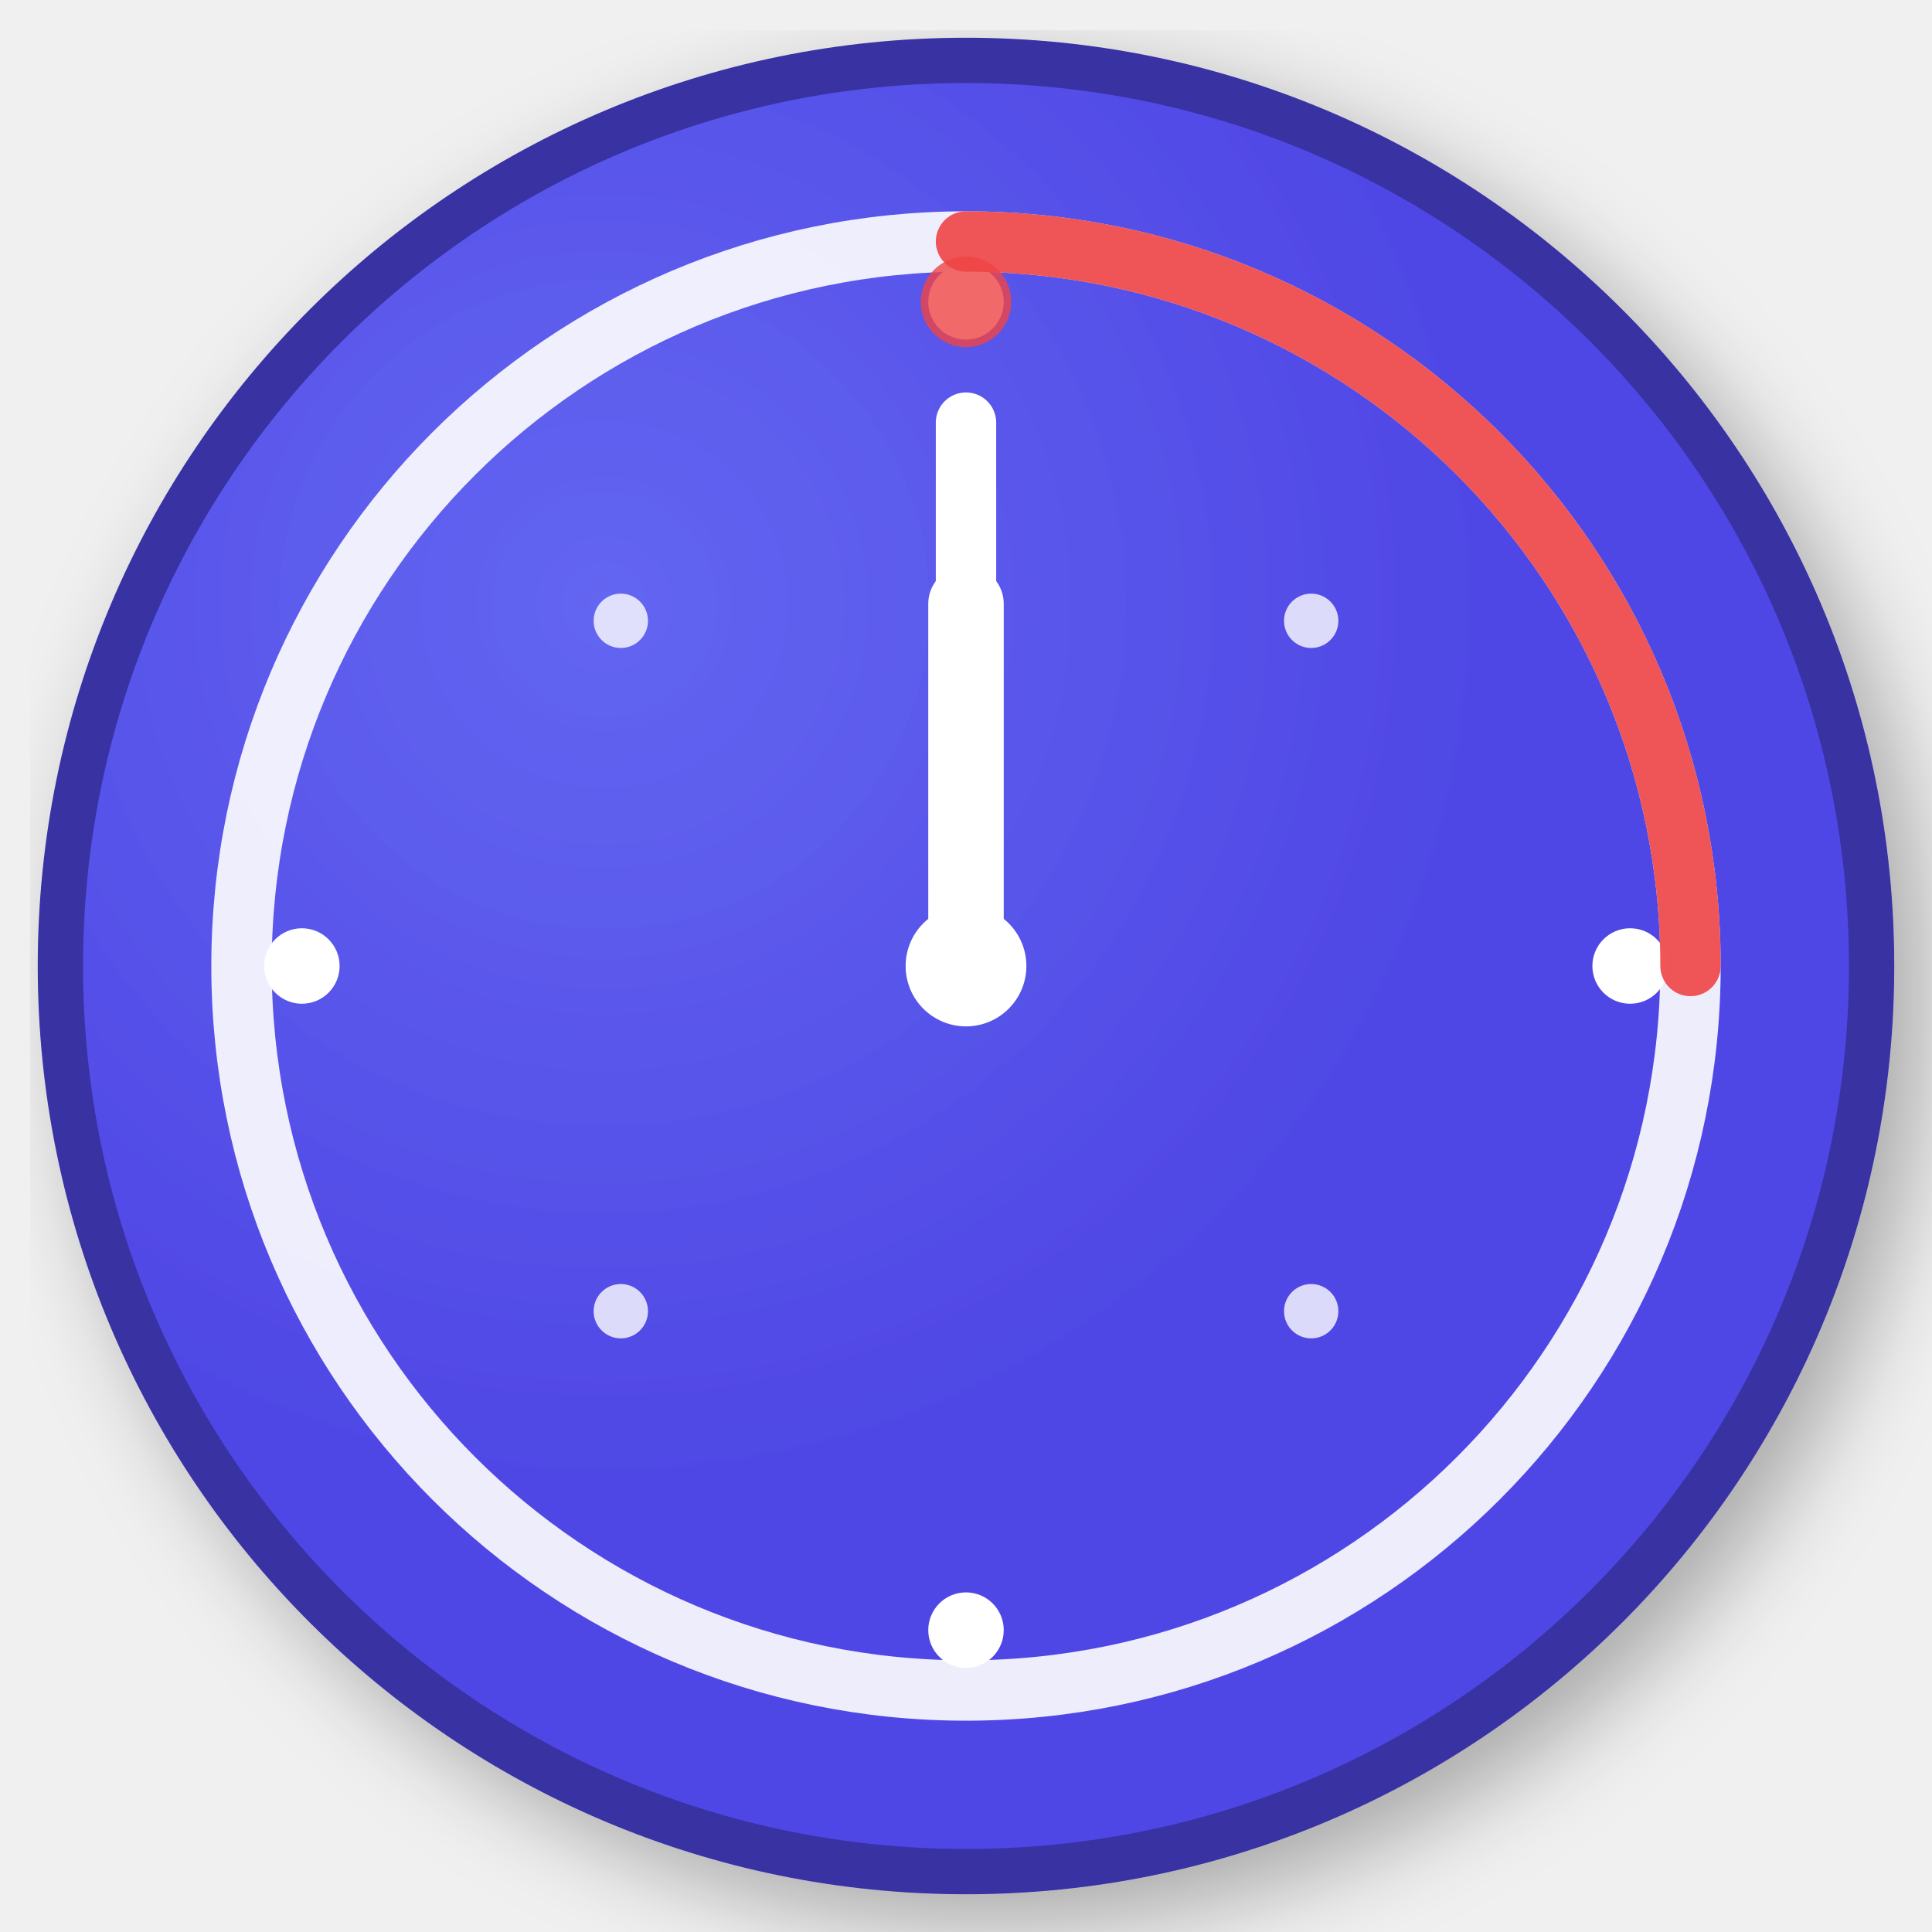
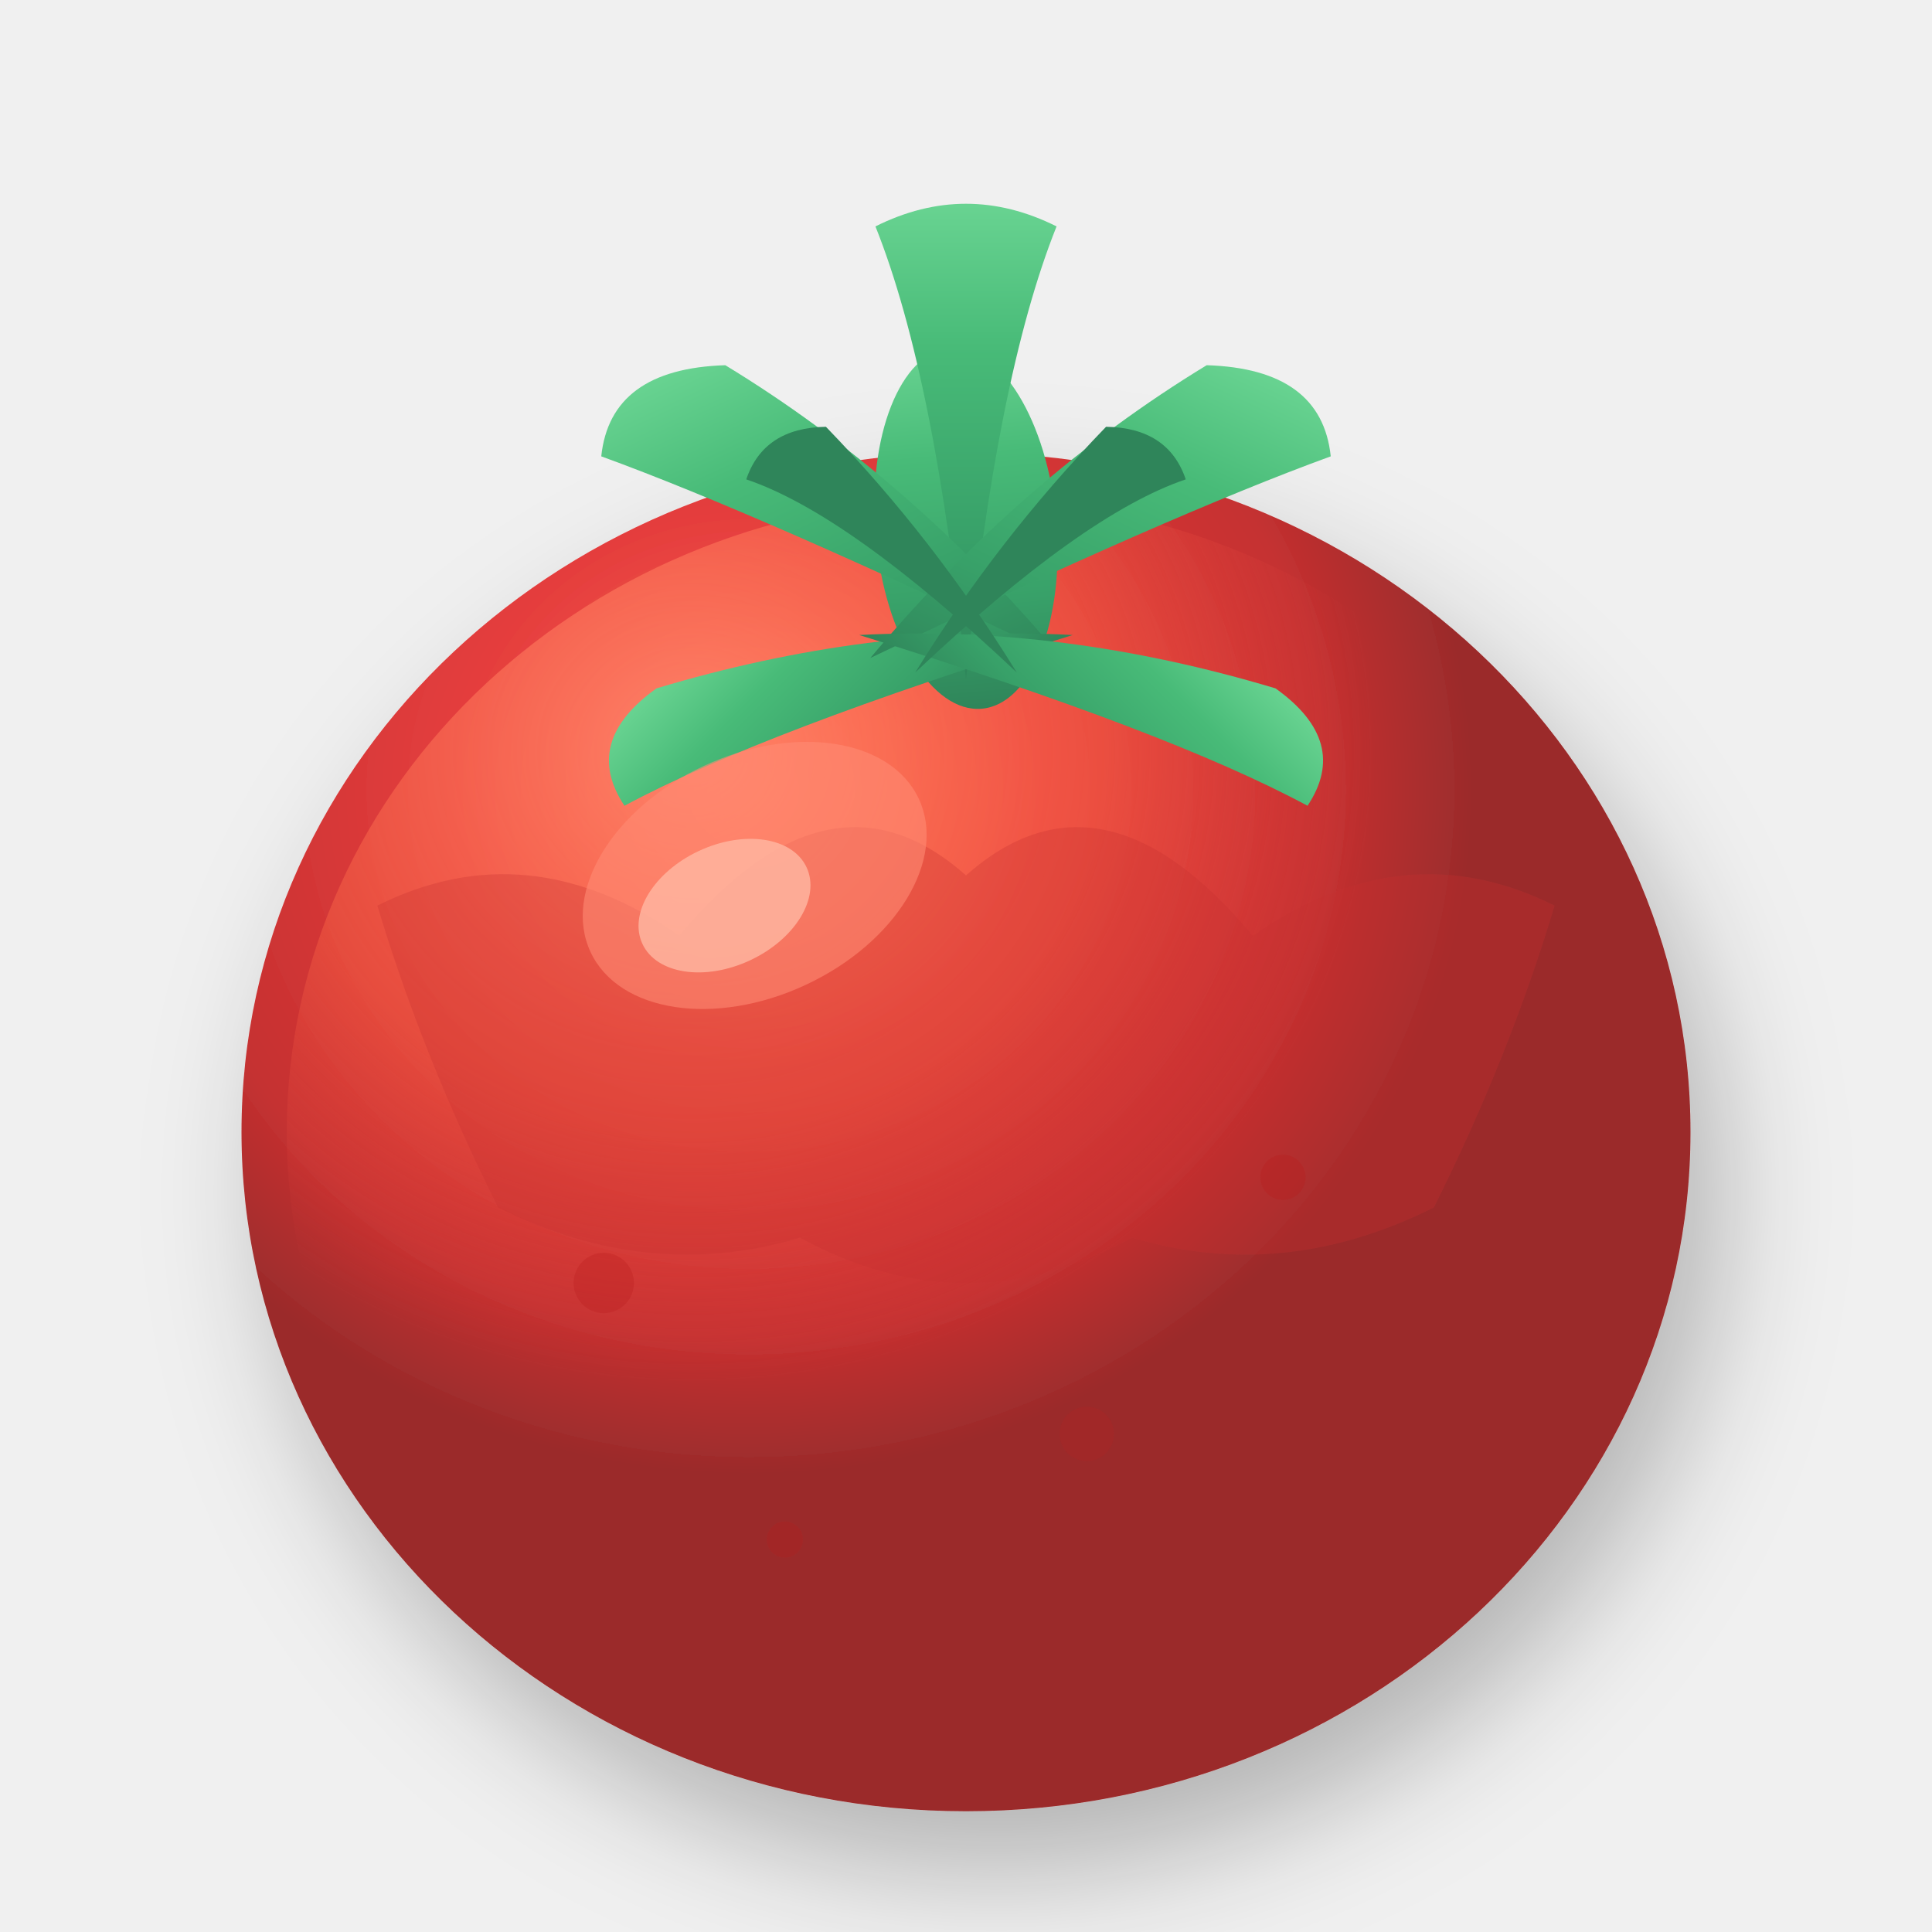
<svg xmlns="http://www.w3.org/2000/svg" viewBox="0 0 128 128">
  <defs>
-     <radialGradient id="bgGradient" cx="0.3" cy="0.3">
-       <stop offset="0%" stop-color="#6366F1" />
-       <stop offset="100%" stop-color="#4F46E5" />
+     <radialGradient id="tomatoGradient" cx="0.35" cy="0.25">
+       <stop offset="0%" stop-color="#FF6B47" />
+       <stop offset="40%" stop-color="#E53E3E" />
+       <stop offset="80%" stop-color="#C53030" />
+       <stop offset="100%" stop-color="#9B2C2C" />
    </radialGradient>
+     <radialGradient id="highlightGradient" cx="0.3" cy="0.2">
+       <stop offset="0%" stop-color="#FF8A73" stop-opacity="0.8" />
+       <stop offset="60%" stop-color="#FF6B47" stop-opacity="0.4" />
+       <stop offset="100%" stop-color="#E53E3E" stop-opacity="0" />
+     </radialGradient>
+     <linearGradient id="stemGradient" x1="0" y1="0" x2="0" y2="1">
+       <stop offset="0%" stop-color="#68D391" />
+       <stop offset="30%" stop-color="#48BB78" />
+       <stop offset="70%" stop-color="#38A169" />
+       <stop offset="100%" stop-color="#2F855A" />
+     </linearGradient>
    <filter id="shadow" x="-20%" y="-20%" width="140%" height="140%">
-       <feDropShadow dx="2" dy="2" stdDeviation="3" flood-color="#000000" flood-opacity="0.3" />
+       <feDropShadow dx="2" dy="4" stdDeviation="4" flood-color="#000000" flood-opacity="0.25" />
+     </filter>
+     <filter id="innerShadow" x="-50%" y="-50%" width="200%" height="200%">
+       <feGaussianBlur in="SourceGraphic" stdDeviation="2" />
+       <feOffset dx="1" dy="2" result="offset" />
+       <feFlood flood-color="#B91C1C" flood-opacity="0.3" />
+       <feComposite in2="offset" operator="in" />
+       <feMerge>
+         <feMergeNode in="SourceGraphic" />
+         <feMergeNode />
+       </feMerge>
    </filter>
  </defs>
-   <circle cx="64" cy="64" r="60" fill="url(#bgGradient)" stroke="#3730A3" stroke-width="3" filter="url(#shadow)" />
-   <circle cx="64" cy="64" r="48" fill="none" stroke="#FFFFFF" stroke-width="4" opacity="0.9" />
-   <circle cx="64" cy="20" r="2.5" fill="#FFFFFF" />
-   <circle cx="108" cy="64" r="2.5" fill="#FFFFFF" />
-   <circle cx="64" cy="108" r="2.5" fill="#FFFFFF" />
-   <circle cx="20" cy="64" r="2.5" fill="#FFFFFF" />
-   <circle cx="86.87" cy="41.13" r="1.8" fill="#FFFFFF" opacity="0.8" />
-   <circle cx="86.87" cy="86.87" r="1.8" fill="#FFFFFF" opacity="0.8" />
-   <circle cx="41.13" cy="86.87" r="1.8" fill="#FFFFFF" opacity="0.8" />
-   <circle cx="41.13" cy="41.13" r="1.8" fill="#FFFFFF" opacity="0.8" />
-   <line x1="64" y1="64" x2="64" y2="40" stroke="#FFFFFF" stroke-width="5" stroke-linecap="round" />
-   <line x1="64" y1="64" x2="64" y2="28" stroke="#FFFFFF" stroke-width="4" stroke-linecap="round" />
-   <circle cx="64" cy="64" r="4" fill="#FFFFFF" />
-   <path d="M 64 16 A 48 48 0 0 1 112 64" fill="none" stroke="#EF4444" stroke-width="4" stroke-linecap="round" opacity="0.9" />
-   <circle cx="64" cy="20" r="3" fill="#EF4444" opacity="0.8" />
+   <ellipse cx="64" cy="75" rx="48" ry="45" fill="url(#tomatoGradient)" filter="url(#shadow)" />
+   <ellipse cx="64" cy="75" rx="45" ry="42" fill="url(#highlightGradient)" />
+   <path d="M 25 60 Q 35 55 45 62 Q 55 50 64 58 Q 73 50 83 62 Q 93 55 103 60 Q 100 70 95 80 Q 85 85 75 82 Q 64 88 53 82 Q 43 85 33 80 Q 28 70 25 60 Z" fill="#C53030" opacity="0.3" />
+   <ellipse cx="64" cy="35" rx="6" ry="12" fill="url(#stemGradient)" transform="rotate(-5 64 35)" />
+   <path d="M 64 45 Q 62 25 58 15 Q 64 12 70 15 Q 66 25 64 45 Z" fill="url(#stemGradient)" transform="rotate(0 64 30)" />
+   <path d="M 64 45 Q 50 28 42 20 Q 45 15 52 18 Q 60 30 64 45 Z" fill="url(#stemGradient)" transform="rotate(-25 64 30)" />
+   <path d="M 64 45 Q 45 35 35 32 Q 36 27 42 28 Q 55 35 64 45 Z" fill="url(#stemGradient)" transform="rotate(-45 64 35)" />
+   <path d="M 64 45 Q 78 28 86 20 Q 83 15 76 18 Q 68 30 64 45 Z" fill="url(#stemGradient)" transform="rotate(25 64 30)" />
+   <path d="M 64 45 Q 83 35 93 32 Q 92 27 86 28 Q 73 35 64 45 Z" fill="url(#stemGradient)" transform="rotate(45 64 35)" />
+   <path d="M 64 45 Q 72 32 78 28 Q 76 25 72 26 Q 67 35 64 45 Z" fill="#2F855A" transform="rotate(15 64 32)" />
+   <path d="M 64 45 Q 56 32 50 28 Q 52 25 56 26 Q 61 35 64 45 Z" fill="#2F855A" transform="rotate(-15 64 32)" />
+   <ellipse cx="50" cy="58" rx="12" ry="8" fill="#FF8A73" opacity="0.6" transform="rotate(-25 50 58)" />
+   <ellipse cx="48" cy="60" rx="6" ry="4" fill="#FFB8A3" opacity="0.8" transform="rotate(-25 48 60)" />
+   <circle cx="40" cy="85" r="2" fill="#B91C1C" opacity="0.3" />
+   <circle cx="85" cy="78" r="1.5" fill="#B91C1C" opacity="0.3" />
+   <circle cx="72" cy="95" r="1.8" fill="#B91C1C" opacity="0.2" />
+   <circle cx="52" cy="102" r="1.2" fill="#B91C1C" opacity="0.25" />
</svg>
